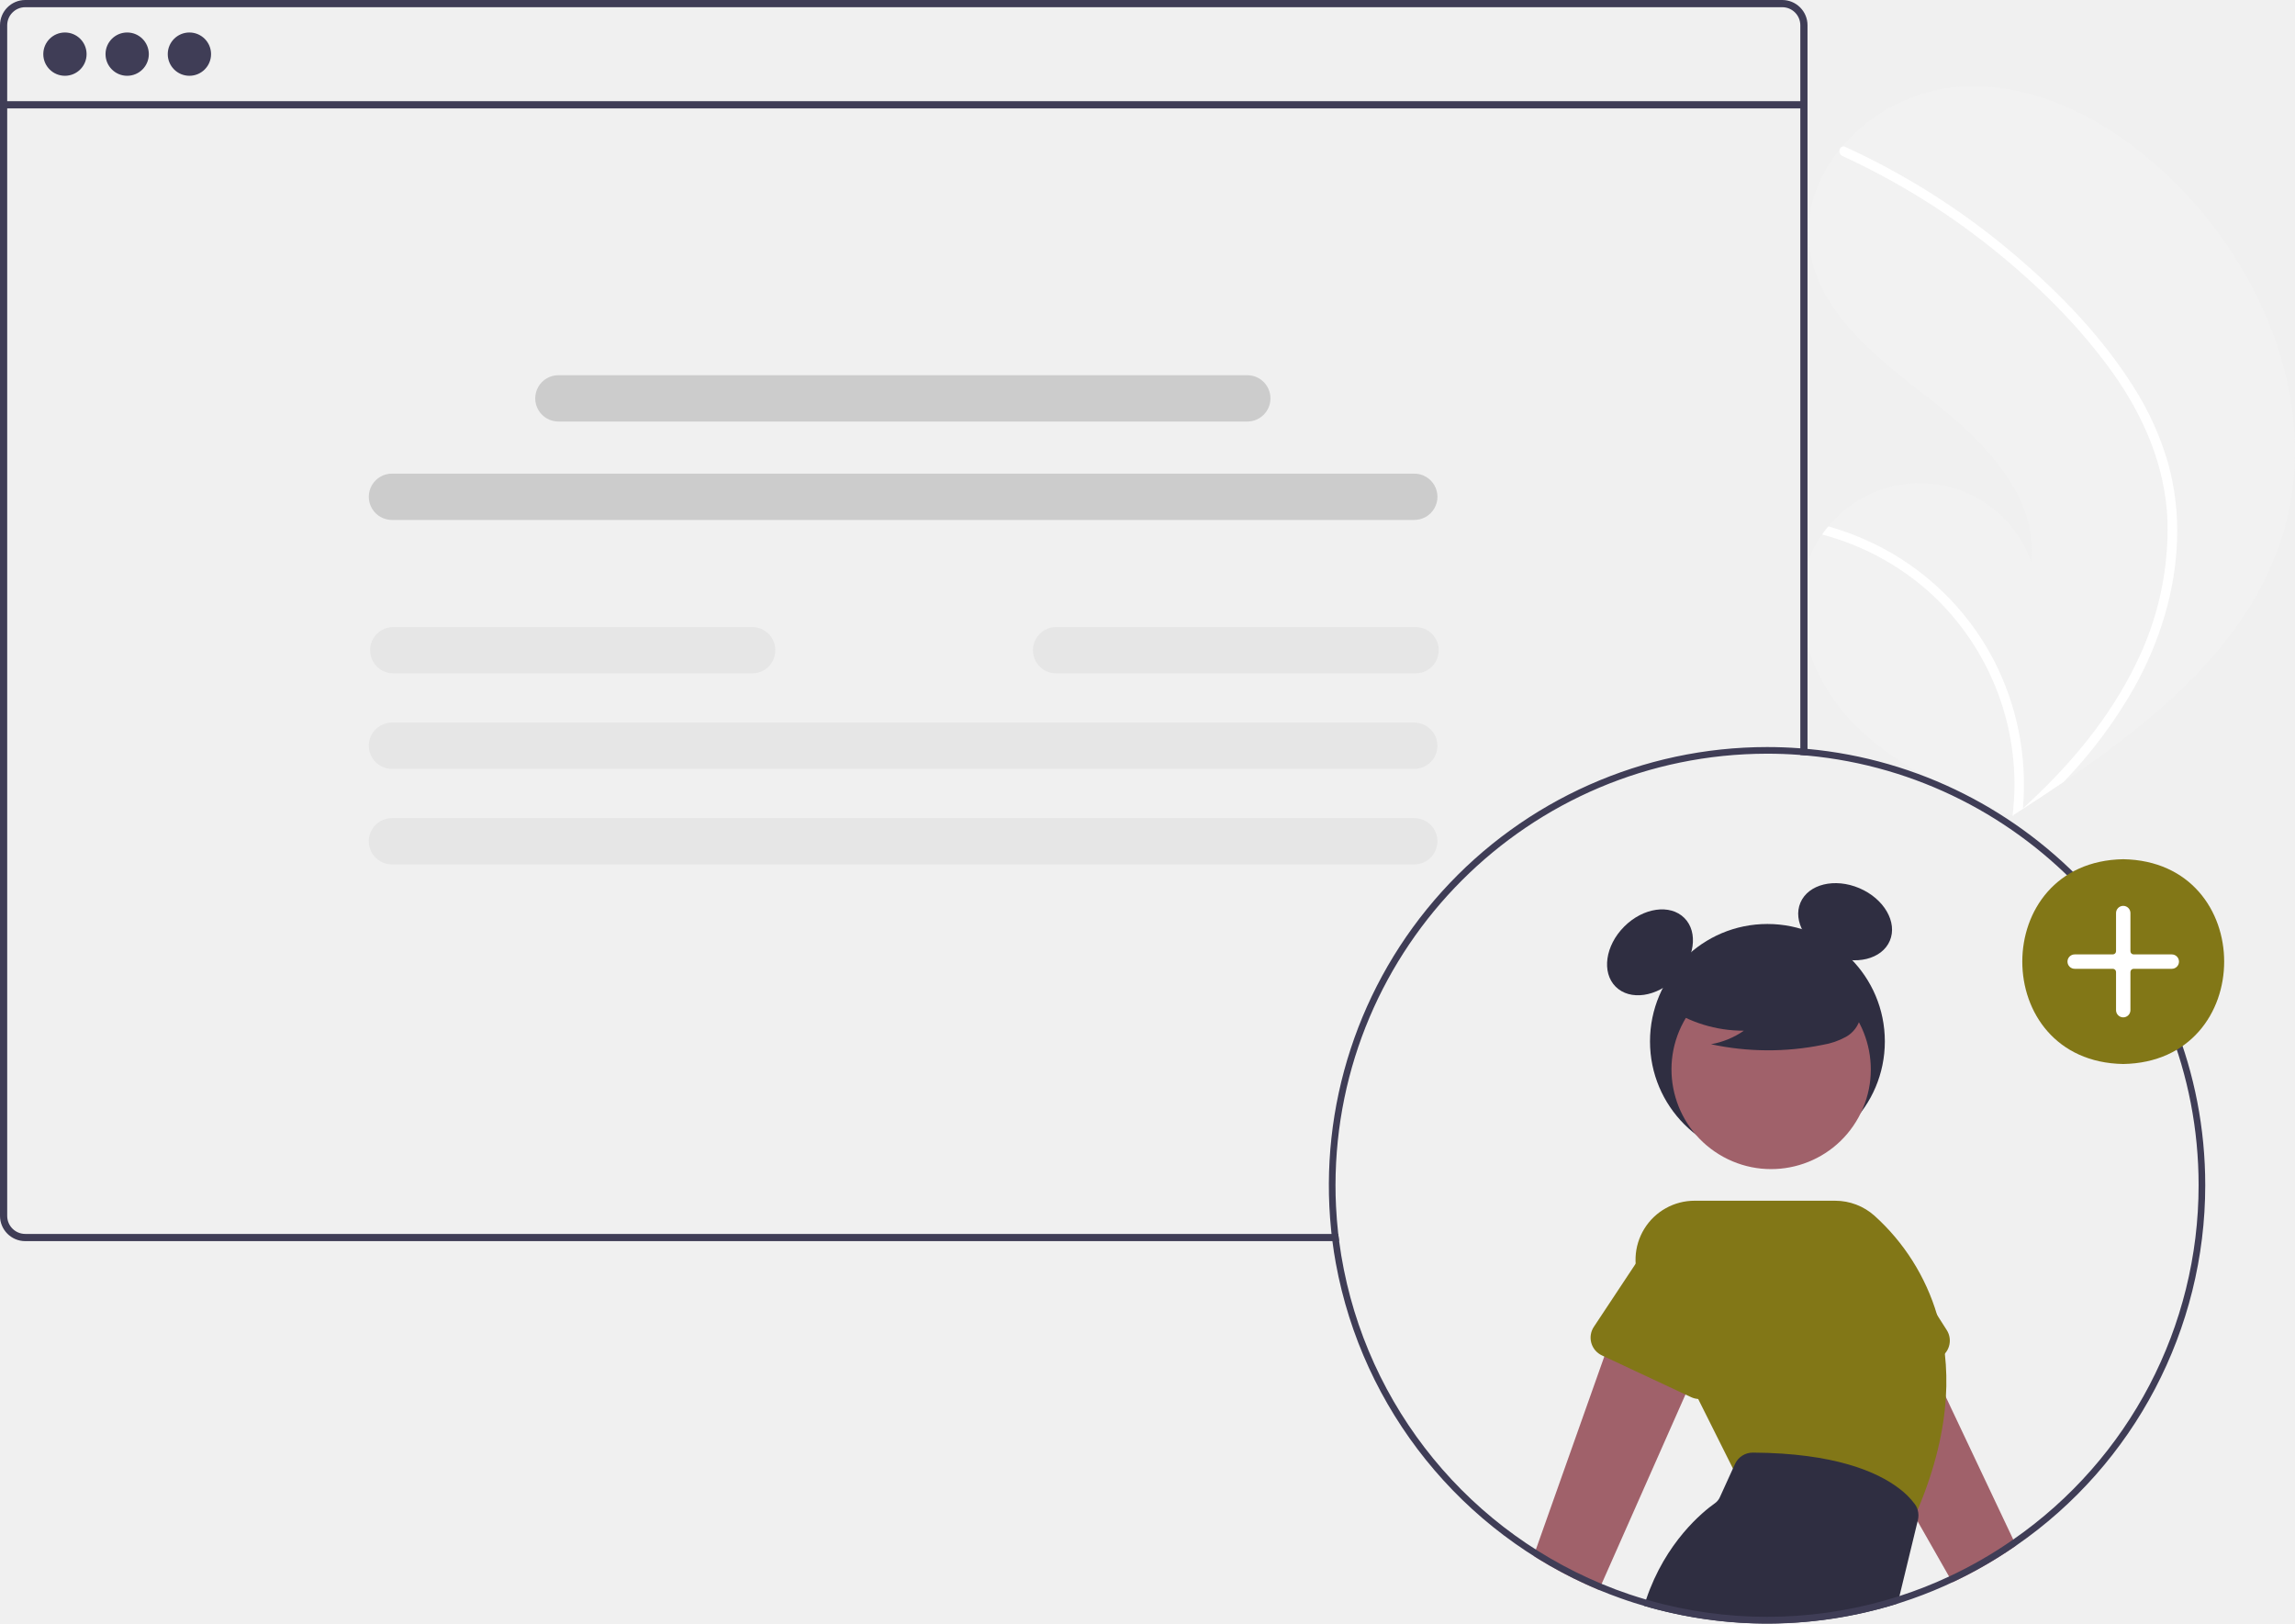
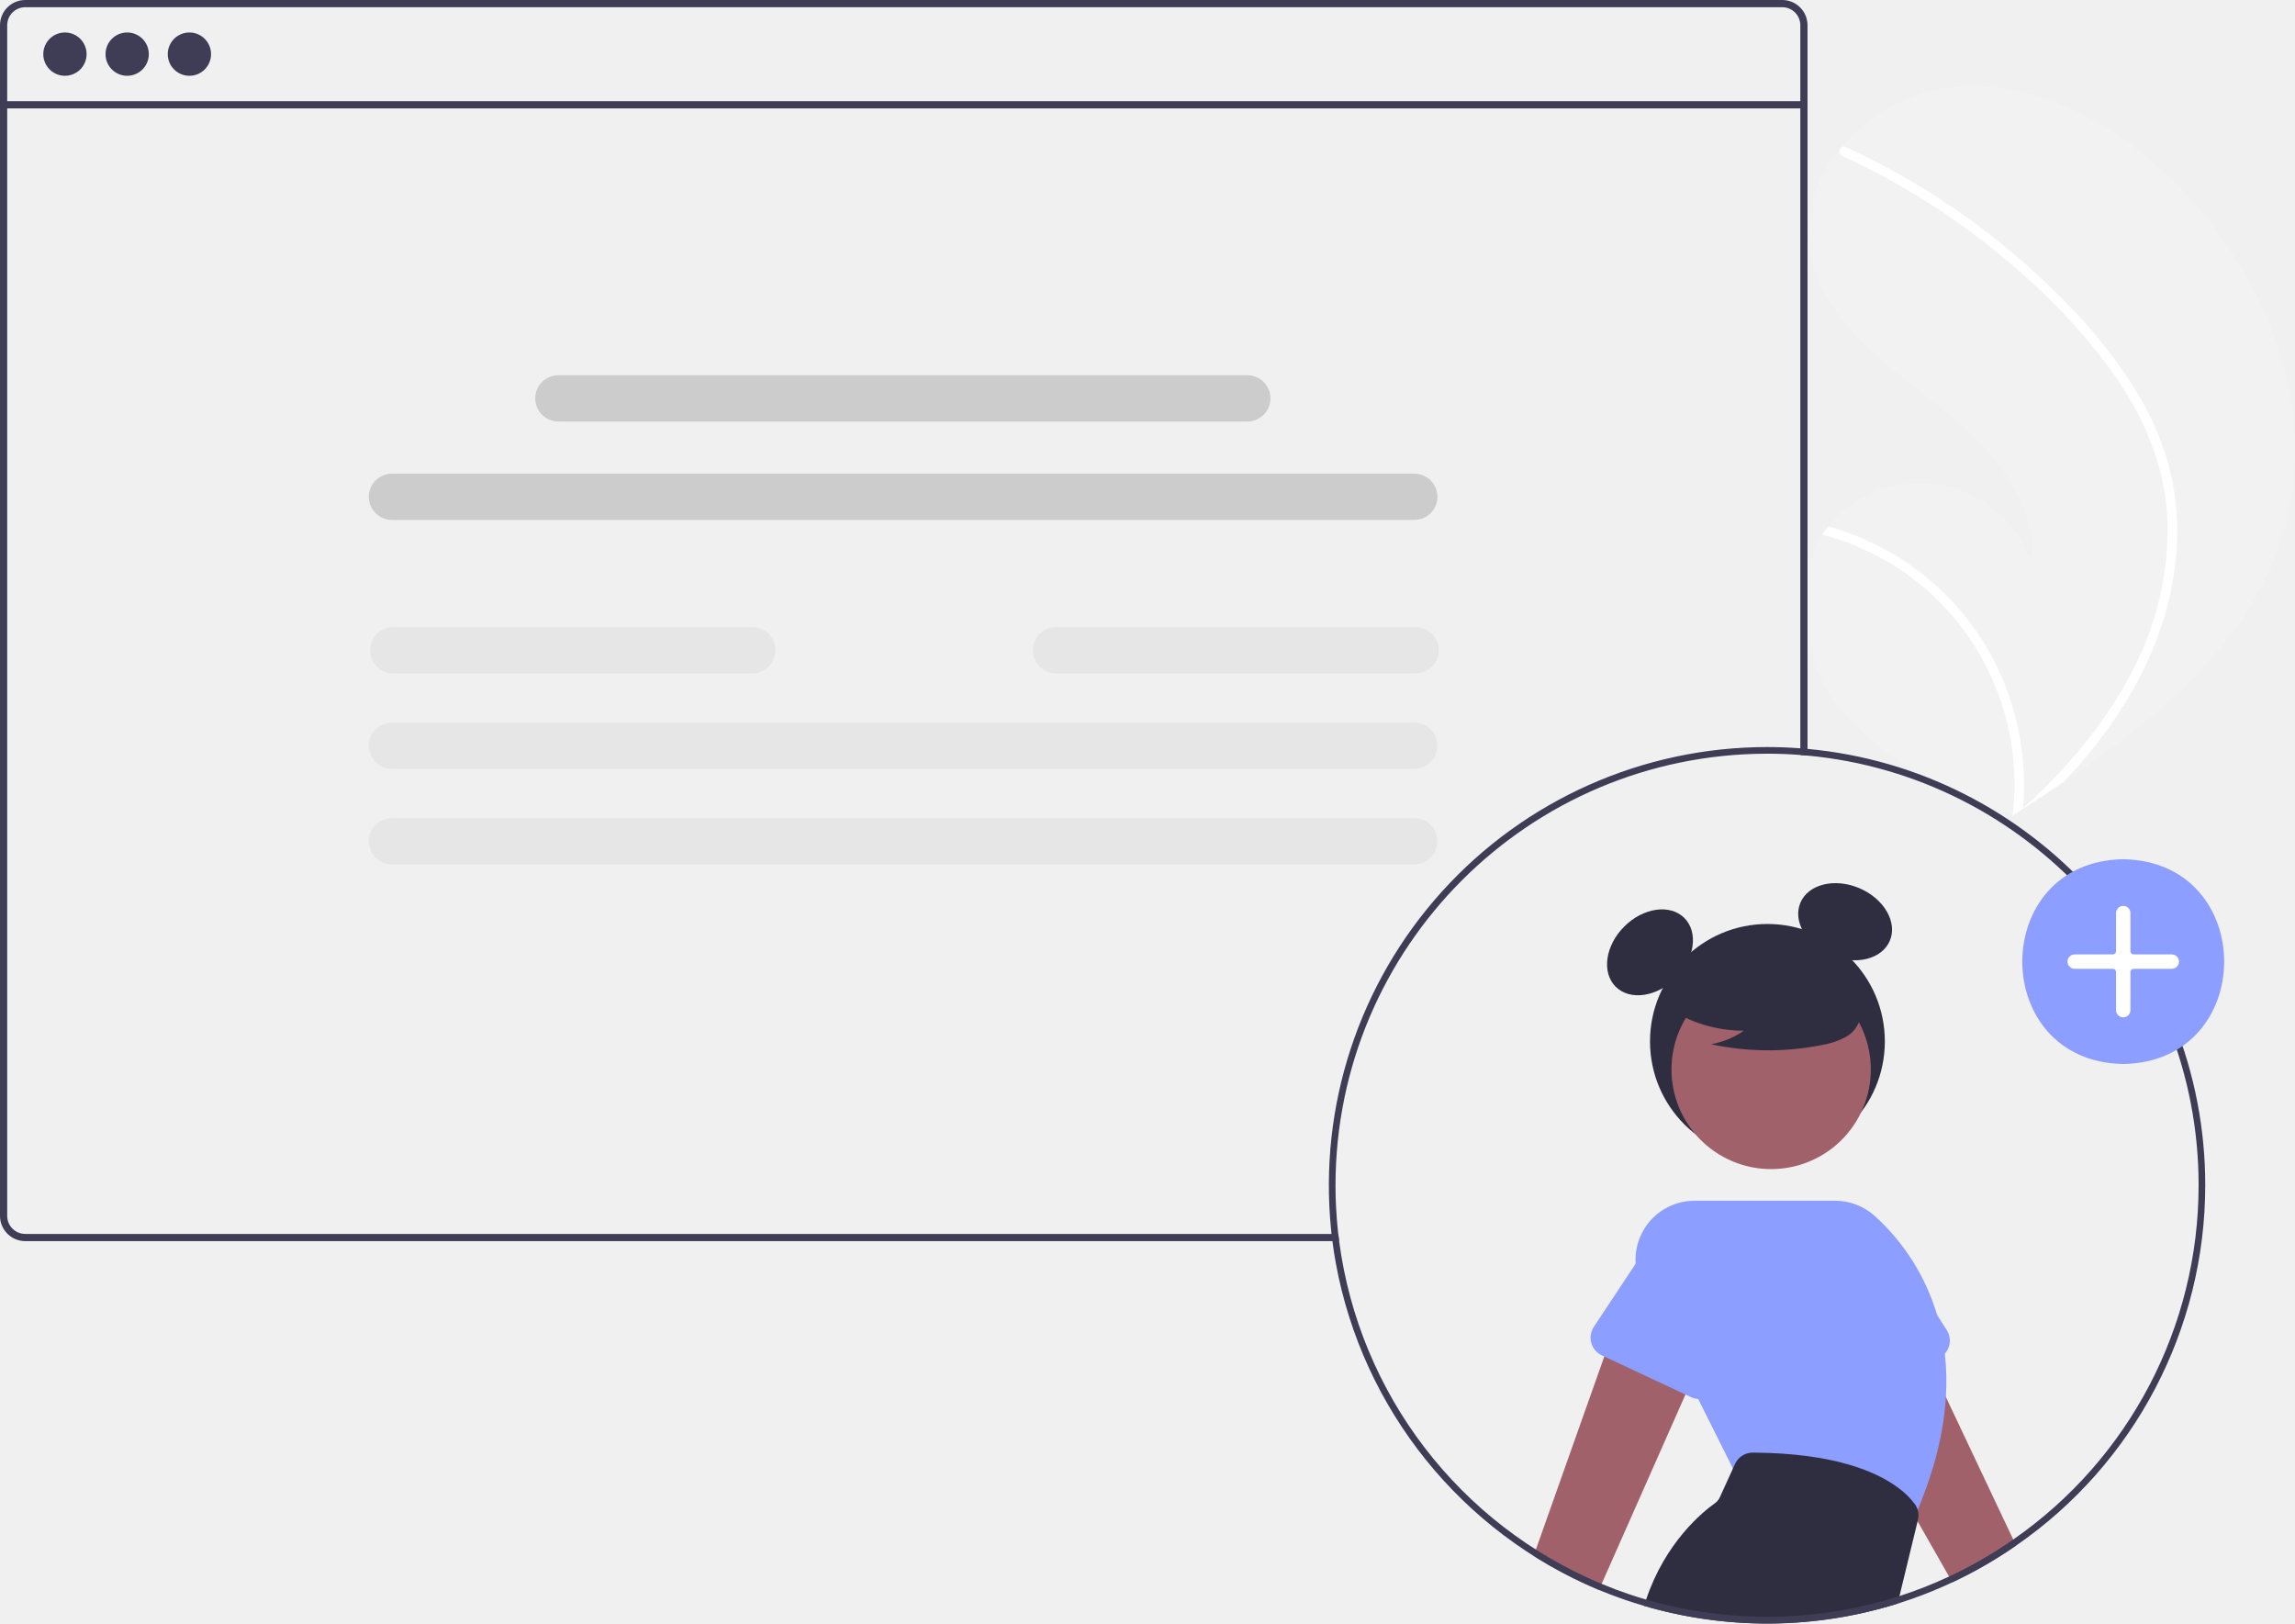
<svg xmlns="http://www.w3.org/2000/svg" data-name="Layer 1" width="691.336" height="489.03" viewBox="0 0 691.336 489.03">
  <path d="M942.378,365.123c-9.537,33.084-37.382,56.242-66.429,75.916q-6.083,4.121-12.171,8.053c-.027.012-.056.038-.084.05-.195.125-.391.251-.573.377-.838.54-1.675,1.08-2.506,1.614l.456.205s.448.238-.042.038c-.146-.061-.299-.116-.444-.177-16.874-6.806-34.048-14.113-46.979-26.862-13.415-13.239-21.254-34.004-13.99-51.397a33.208,33.208,0,0,1,3.596-6.454c.589-.843,1.224-1.65,1.884-2.442A35.593,35.593,0,0,1,866.229,374.86c2.134-19.869-14.249-36.512-30.016-48.792-15.774-12.274-33.697-25.641-36.746-45.399-1.703-10.993,2.12-21.647,9.084-30.199.216-.26.431-.519.653-.772a51.945,51.945,0,0,1,33.387-17.912c24.187-2.514,47.68,10.289,65.252,27.105C936.123,285.948,953.22,327.507,942.378,365.123Z" transform="translate(-254.3321 -205.485)" fill="#f2f2f2" />
  <path d="M896.916,321.85a88.303,88.303,0,0,1,10.579,23.333,76.675,76.675,0,0,1,2.65,22.646c-.435,15.701-5.266,31.043-12.867,44.708a141.39,141.39,0,0,1-21.329,28.502q-6.083,4.121-12.171,8.053c-.027.012-.056.038-.084.05-.195.125-.391.251-.573.377-.838.54-1.675,1.08-2.506,1.614,0,0,.904.443.414.243-.146-.061-.299-.116-.444-.177a78.157,78.157,0,0,0-25.009-67.296A78.827,78.827,0,0,0,803.212,366.486c.589-.843,1.224-1.65,1.884-2.442a81.728,81.728,0,0,1,13.49,5.105,80.081,80.081,0,0,1,36.208,34.909,81.874,81.874,0,0,1,8.914,44.928c.693-.628,1.387-1.27,2.061-1.906,12.823-11.955,24.212-25.677,31.919-41.513a91.393,91.393,0,0,0,9.57-43.241c-.629-16.334-7.137-31.464-16.56-44.635-10.094-14.096-22.749-26.568-36.263-37.372a217.377,217.377,0,0,0-45.1-27.844,1.563,1.563,0,0,1-.787-2.006,1.329,1.329,0,0,1,.653-.772,1.157,1.157,0,0,1,1.005.043c1.989.916,3.965,1.844,5.925,2.813a219.844,219.844,0,0,1,45.421,29.962C874.924,293.913,887.511,306.936,896.916,321.85Z" transform="translate(-254.3321 -205.485)" fill="#fff" />
  <circle cx="532.411" cy="313.698" r="35.371" fill="#2f2e41" />
  <ellipse cx="751.372" cy="492.349" rx="14.636" ry="10.977" transform="translate(-382.4039 470.0211) rotate(-45)" fill="#2f2e41" />
  <ellipse cx="810.15" cy="483.129" rx="10.977" ry="14.636" transform="translate(-206.7219 832.8831) rotate(-66.86956)" fill="#2f2e41" />
  <path d="M861.652,671.055a131.813,131.813,0,0,1-19.2,11.07l-.99-1.75-9.48-16.64-.83-1.46-4.85-8.51-.01-.01-15.31-26.9-7.87-13.81,23.37-16.39,9.09,19.22,4.93,10.44,20.29,42.91Z" transform="translate(-254.3321 -205.485)" fill="#a0616a" />
-   <path d="M840.772,606.155l-2.93-4.59-12.96-20.33A16.356,16.356,0,0,0,794.982,594.505l8.01,28.54a5.875,5.875,0,0,0,7.99,3.81c.03-.01.05-.02.08-.03l24.51-10.95,2.64-1.18a5.901,5.901,0,0,0,2.56-8.54Z" transform="translate(-254.3321 -205.485)" fill="#827717" />
+   <path d="M840.772,606.155l-2.93-4.59-12.96-20.33A16.356,16.356,0,0,0,794.982,594.505l8.01,28.54a5.875,5.875,0,0,0,7.99,3.81c.03-.01.05-.02.08-.03l24.51-10.95,2.64-1.18a5.901,5.901,0,0,0,2.56-8.54Z" transform="translate(-254.3321 -205.485)" fill="#8c9eff" />
  <path d="M770.352,606.795l-6.82,15.4-1.48,3.35-25.25,57.04-.81,1.83a131.093,131.093,0,0,1-19.68-10.24l.68-1.92,20.61-58.15,5.06-14.28,11.08,2.79Z" transform="translate(-254.3321 -205.485)" fill="#a0616a" />
  <circle cx="787.865" cy="527.627" r="30.019" transform="translate(-307.3426 760.3764) rotate(-61.33681)" fill="#a0616a" />
-   <path d="M840.192,613.245a66.799,66.799,0,0,0-2.35-11.68,65.095,65.095,0,0,0-18.81-29.84,17.788,17.788,0,0,0-11.9-4.55h-42.29a17.783,17.783,0,0,0-15.93,25.78l4.83,9.66,9.79,19.58,2.35,4.69,10.47,20.95.83,1.66,53.15,14.62.23-.51c.2-.45.4-.89.59-1.33.29-.67.58-1.32.85-1.98,5.36-12.71,7.89-24.02,8.5-33.98A75.647,75.647,0,0,0,840.192,613.245Z" transform="translate(-254.3321 -205.485)" fill="#827717" />
-   <path d="M772.512,572.655a16.332,16.332,0,0,0-21.69,7.8l-3.77,5.69-12.6,19.02a5.893,5.893,0,0,0,2.41,8.59l.74.35,24.45,11.44,1.74.81a5.658,5.658,0,0,0,2.09.53,5.762,5.762,0,0,0,2.82-.49,5.879,5.879,0,0,0,3.23-3.68l8.46-28.31A16.372,16.372,0,0,0,772.512,572.655Z" transform="translate(-254.3321 -205.485)" fill="#827717" />
+   <path d="M840.192,613.245a66.799,66.799,0,0,0-2.35-11.68,65.095,65.095,0,0,0-18.81-29.84,17.788,17.788,0,0,0-11.9-4.55h-42.29a17.783,17.783,0,0,0-15.93,25.78l4.83,9.66,9.79,19.58,2.35,4.69,10.47,20.95.83,1.66,53.15,14.62.23-.51c.2-.45.4-.89.59-1.33.29-.67.58-1.32.85-1.98,5.36-12.71,7.89-24.02,8.5-33.98A75.647,75.647,0,0,0,840.192,613.245Z" transform="translate(-254.3321 -205.485)" fill="#8c9eff" />
+   <path d="M772.512,572.655a16.332,16.332,0,0,0-21.69,7.8l-3.77,5.69-12.6,19.02a5.893,5.893,0,0,0,2.41,8.59l.74.35,24.45,11.44,1.74.81a5.658,5.658,0,0,0,2.09.53,5.762,5.762,0,0,0,2.82-.49,5.879,5.879,0,0,0,3.23-3.68l8.46-28.31A16.372,16.372,0,0,0,772.512,572.655Z" transform="translate(-254.3321 -205.485)" fill="#8c9eff" />
  <path d="M832.002,660.295a5.461,5.461,0,0,0-.85-1.73,22.883,22.883,0,0,0-4.85-4.8l-.01-.01c-6.43-4.87-19.23-10.56-43.92-10.71h-.04A5.897,5.897,0,0,0,776.962,646.495l-.61,1.34-3.93,8.64a4.508,4.508,0,0,1-1.53,1.85c-3.55,2.51-14.85,11.61-20.69,28.99-.21.62-.41,1.25-.6,1.9a132.099,132.099,0,0,0,76.37-.69l.55-2.27,5.46-22.52.09-.37A5.91,5.91,0,0,0,832.002,660.295Z" transform="translate(-254.3321 -205.485)" fill="#2f2e41" />
  <path d="M756.322,508.745a40.829,40.829,0,0,0,23.333,7.211,25.02,25.02,0,0,1-9.917,4.08,82.328,82.328,0,0,0,33.628.189,21.765,21.765,0,0,0,7.04-2.418,8.909,8.909,0,0,0,4.345-5.811c.738-4.215-2.546-8.044-5.96-10.625a43.96,43.96,0,0,0-36.941-7.382c-4.127,1.067-8.26,2.869-10.941,6.183s-3.474,8.423-.921,11.836Z" transform="translate(-254.3321 -205.485)" fill="#2f2e41" />
  <rect x="1.086" y="30.479" width="542.316" height="2.174" fill="#3f3d56" />
  <circle cx="19.562" cy="16.307" r="6.521" fill="#3f3d56" />
  <circle cx="38.309" cy="16.307" r="6.521" fill="#3f3d56" />
  <circle cx="57.056" cy="16.307" r="6.521" fill="#3f3d56" />
  <path d="M680.283,362.107H372.484a6.976,6.976,0,1,1,0-13.951H680.283a6.976,6.976,0,1,1,0,13.951Z" transform="translate(-254.3321 -205.485)" fill="#ccc" />
  <path d="M680.283,437.095H372.484a6.976,6.976,0,1,1,0-13.951H680.283a6.976,6.976,0,1,1,0,13.951Z" transform="translate(-254.3321 -205.485)" fill="#e6e6e6" />
  <path d="M680.283,465.869H372.484a6.976,6.976,0,1,1,0-13.951H680.283a6.976,6.976,0,1,1,0,13.951Z" transform="translate(-254.3321 -205.485)" fill="#e6e6e6" />
  <path d="M630.146,332.461H422.622a6.976,6.976,0,1,1,0-13.951H630.146a6.976,6.976,0,0,1,0,13.951Z" transform="translate(-254.3321 -205.485)" fill="#ccc" />
  <path d="M480.998,408.32h-108.122a6.976,6.976,0,1,1,0-13.951h108.122a6.976,6.976,0,0,1,0,13.951Z" transform="translate(-254.3321 -205.485)" fill="#e6e6e6" />
  <path d="M680.675,408.32h-108.122a6.976,6.976,0,1,1,0-13.951h108.122a6.976,6.976,0,1,1,0,13.951Z" transform="translate(-254.3321 -205.485)" fill="#e6e6e6" />
  <path d="M791.212,205.485H261.932a7.612,7.612,0,0,0-7.6,7.61v358.65a7.61,7.61,0,0,0,7.6,7.6h395.79c-.1-.72-.18-1.45-.26-2.17H261.932a5.435,5.435,0,0,1-5.43-5.43V213.095a5.444,5.444,0,0,1,5.43-5.44H791.212a5.446,5.446,0,0,1,5.44,5.44v219.81c.72.05,1.45.11,2.17.18V213.095A7.614,7.614,0,0,0,791.212,205.485Z" transform="translate(-254.3321 -205.485)" fill="#3f3d56" />
  <path d="M657.722,579.345c-.1-.72-.18-1.45-.26-2.17-.02-.11-.03-.21-.04-.32q-.435-3.945-.63-7.97-.825,3.465-1.49,6.96c.03.34.06.67.1,1.01.01.11.02.21.04.32.08.72.16,1.45.26,2.17.28,2.23.62,4.43,1.02,6.62.01-.09.02-.17.03-.26.28-2.11.6-4.21.98-6.31A.092.092,0,0,1,657.722,579.345Zm141.1-148.27c-.72-.07-1.45-.13-2.17-.18-.11-.01-.21-.01-.32-.02-3.2-.24-6.44-.36-9.7-.36a132.041,132.041,0,0,0-131.33,145.33c.03.34.06.67.1,1.01.01.11.02.21.04.32.08.72.16,1.45.26,2.17.28,2.23.62,4.43,1.02,6.62a132.574,132.574,0,0,0,79.27,98.45c2.08.86,4.18,1.68,6.31,2.43,1.4.51,2.8.98,4.22,1.43,1.02.33,2.05.64,3.08.94,1.46.43,2.94.84,4.43,1.22a131.355,131.355,0,0,0,107.62-19.38h.01a131.929,131.929,0,0,0,56.97-108.54C918.632,493.835,865.912,437.245,798.822,431.075ZM860.792,669.225a129.377,129.377,0,0,1-19.33,11.15,128.009,128.009,0,0,1-14.94,5.88,130.229,130.229,0,0,1-71.08,2.47q-2.64-.645-5.24-1.41-2.565-.75-5.08-1.59c-1.37-.47-2.74-.95-4.1-1.46-1.42-.54-2.82-1.1-4.22-1.68A130.335,130.335,0,0,1,657.732,579.395a.092.092,0,0,1-.01-.05c-.1-.72-.18-1.45-.26-2.17-.02-.11-.03-.21-.04-.32q-.435-3.945-.63-7.97-.165-3.165-.16-6.37a130.142,130.142,0,0,1,130-130c3.26,0,6.5.12,9.7.36.11.01.21.02.32.03.72.05,1.45.11,2.17.18,65.99,6.16,117.81,61.85,117.81,129.43A129.914,129.914,0,0,1,860.792,669.225Zm-119.77,15.04c-1.42-.54-2.82-1.1-4.22-1.68A130.335,130.335,0,0,1,657.732,579.395c-.38,2.1-.7,4.2-.98,6.31-.01.09-.02.17-.03.26a132.574,132.574,0,0,0,79.27,98.45c2.08.86,4.18,1.68,6.31,2.43C741.862,685.995,741.432,685.135,741.022,684.265Zm55.31-253.39c-3.2-.24-6.44-.36-9.7-.36a132.041,132.041,0,0,0-131.33,145.33c.03.34.06.67.1,1.01.01.11.02.21.04.32h2.02c-.02-.11-.03-.21-.04-.32q-.435-3.945-.63-7.97-.165-3.165-.16-6.37a130.142,130.142,0,0,1,130-130c3.26,0,6.5.12,9.7.36.11.01.21.02.32.03v-2.01C796.542,430.885,796.442,430.885,796.332,430.875Z" transform="translate(-254.3321 -205.485)" fill="#3f3d56" />
-   <path d="M893.927,464.302c40.544.692,40.538,61.001-.001,61.687C853.383,525.297,853.389,464.988,893.927,464.302Z" transform="translate(-254.3321 -205.485)" fill="#827717" />
+   <path d="M893.927,464.302c40.544.692,40.538,61.001-.001,61.687C853.383,525.297,853.389,464.988,893.927,464.302Z" transform="translate(-254.3321 -205.485)" fill="#8c9eff" />
  <path d="M893.927,511.94a2.17,2.17,0,0,1-2.168-2.168V498.279a.967.967,0,0,0-.966-.966H879.3a2.168,2.168,0,0,1,0-4.336h11.493a.967.967,0,0,0,.966-.966V480.518a2.167,2.167,0,0,1,4.335,0v11.494a.967.967,0,0,0,.966.966H908.553a2.168,2.168,0,0,1,0,4.336H897.06a.967.967,0,0,0-.966.966v11.493A2.17,2.17,0,0,1,893.927,511.94Z" transform="translate(-254.3321 -205.485)" fill="#fff" />
</svg>
